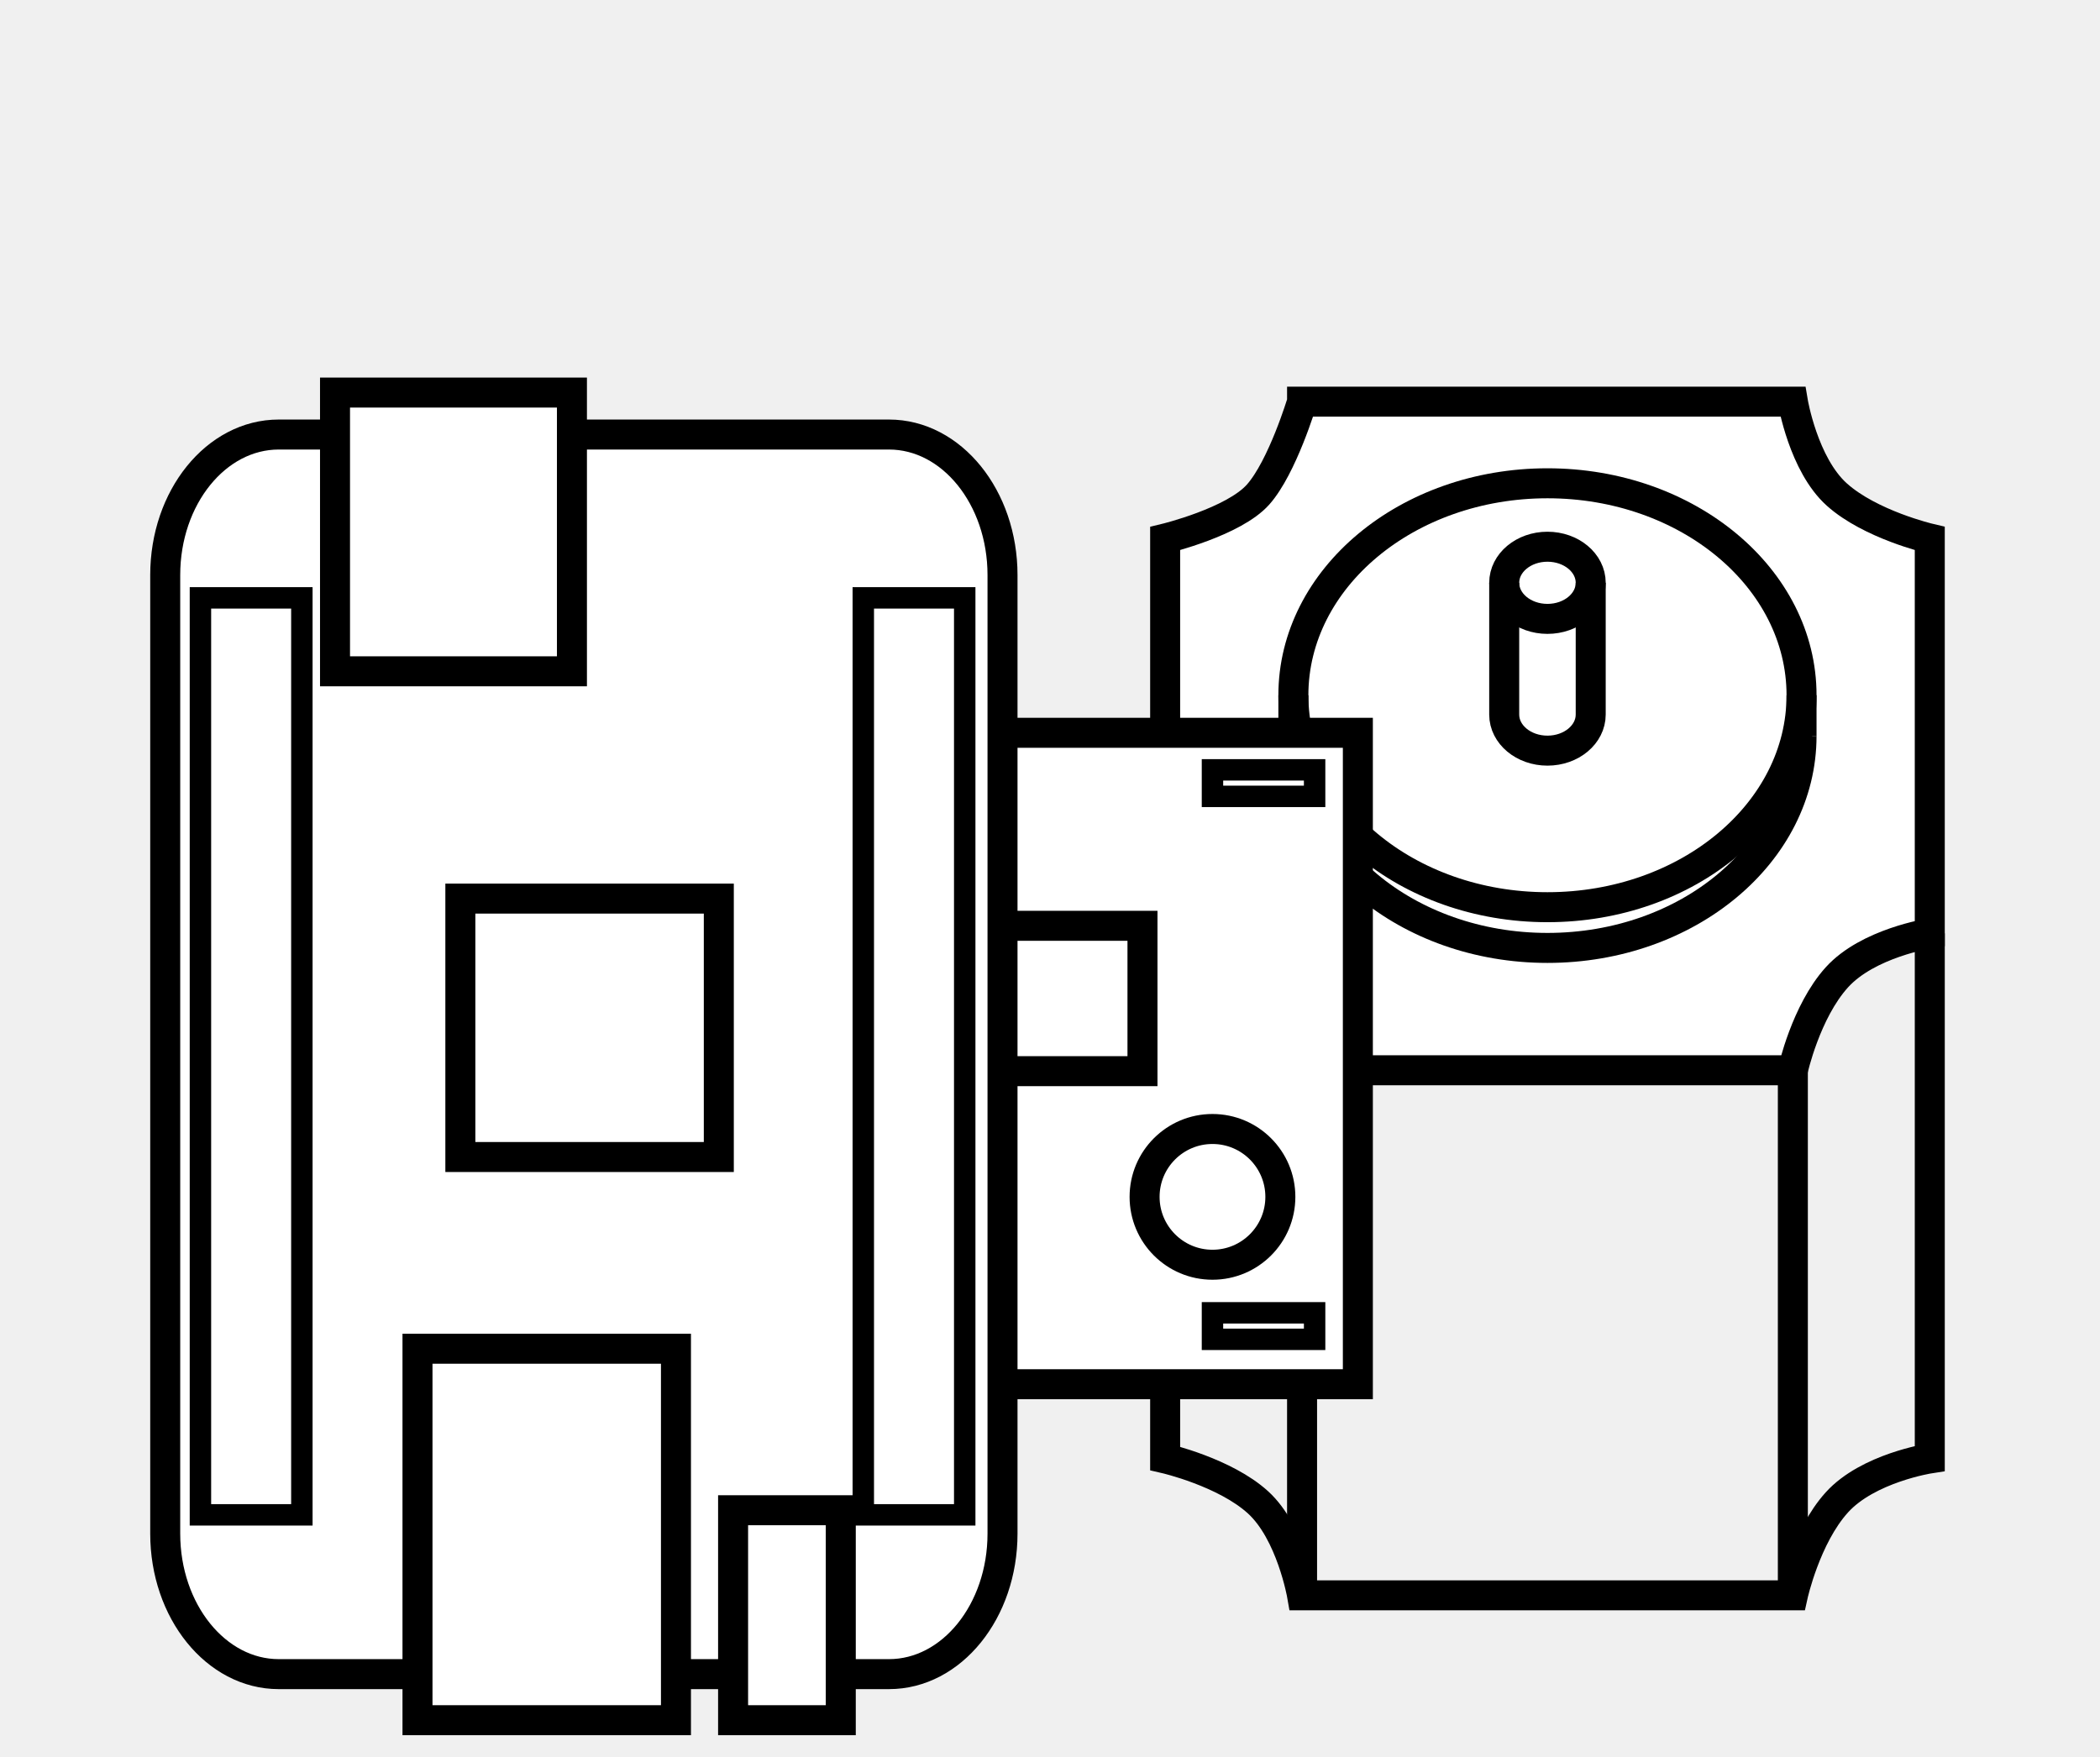
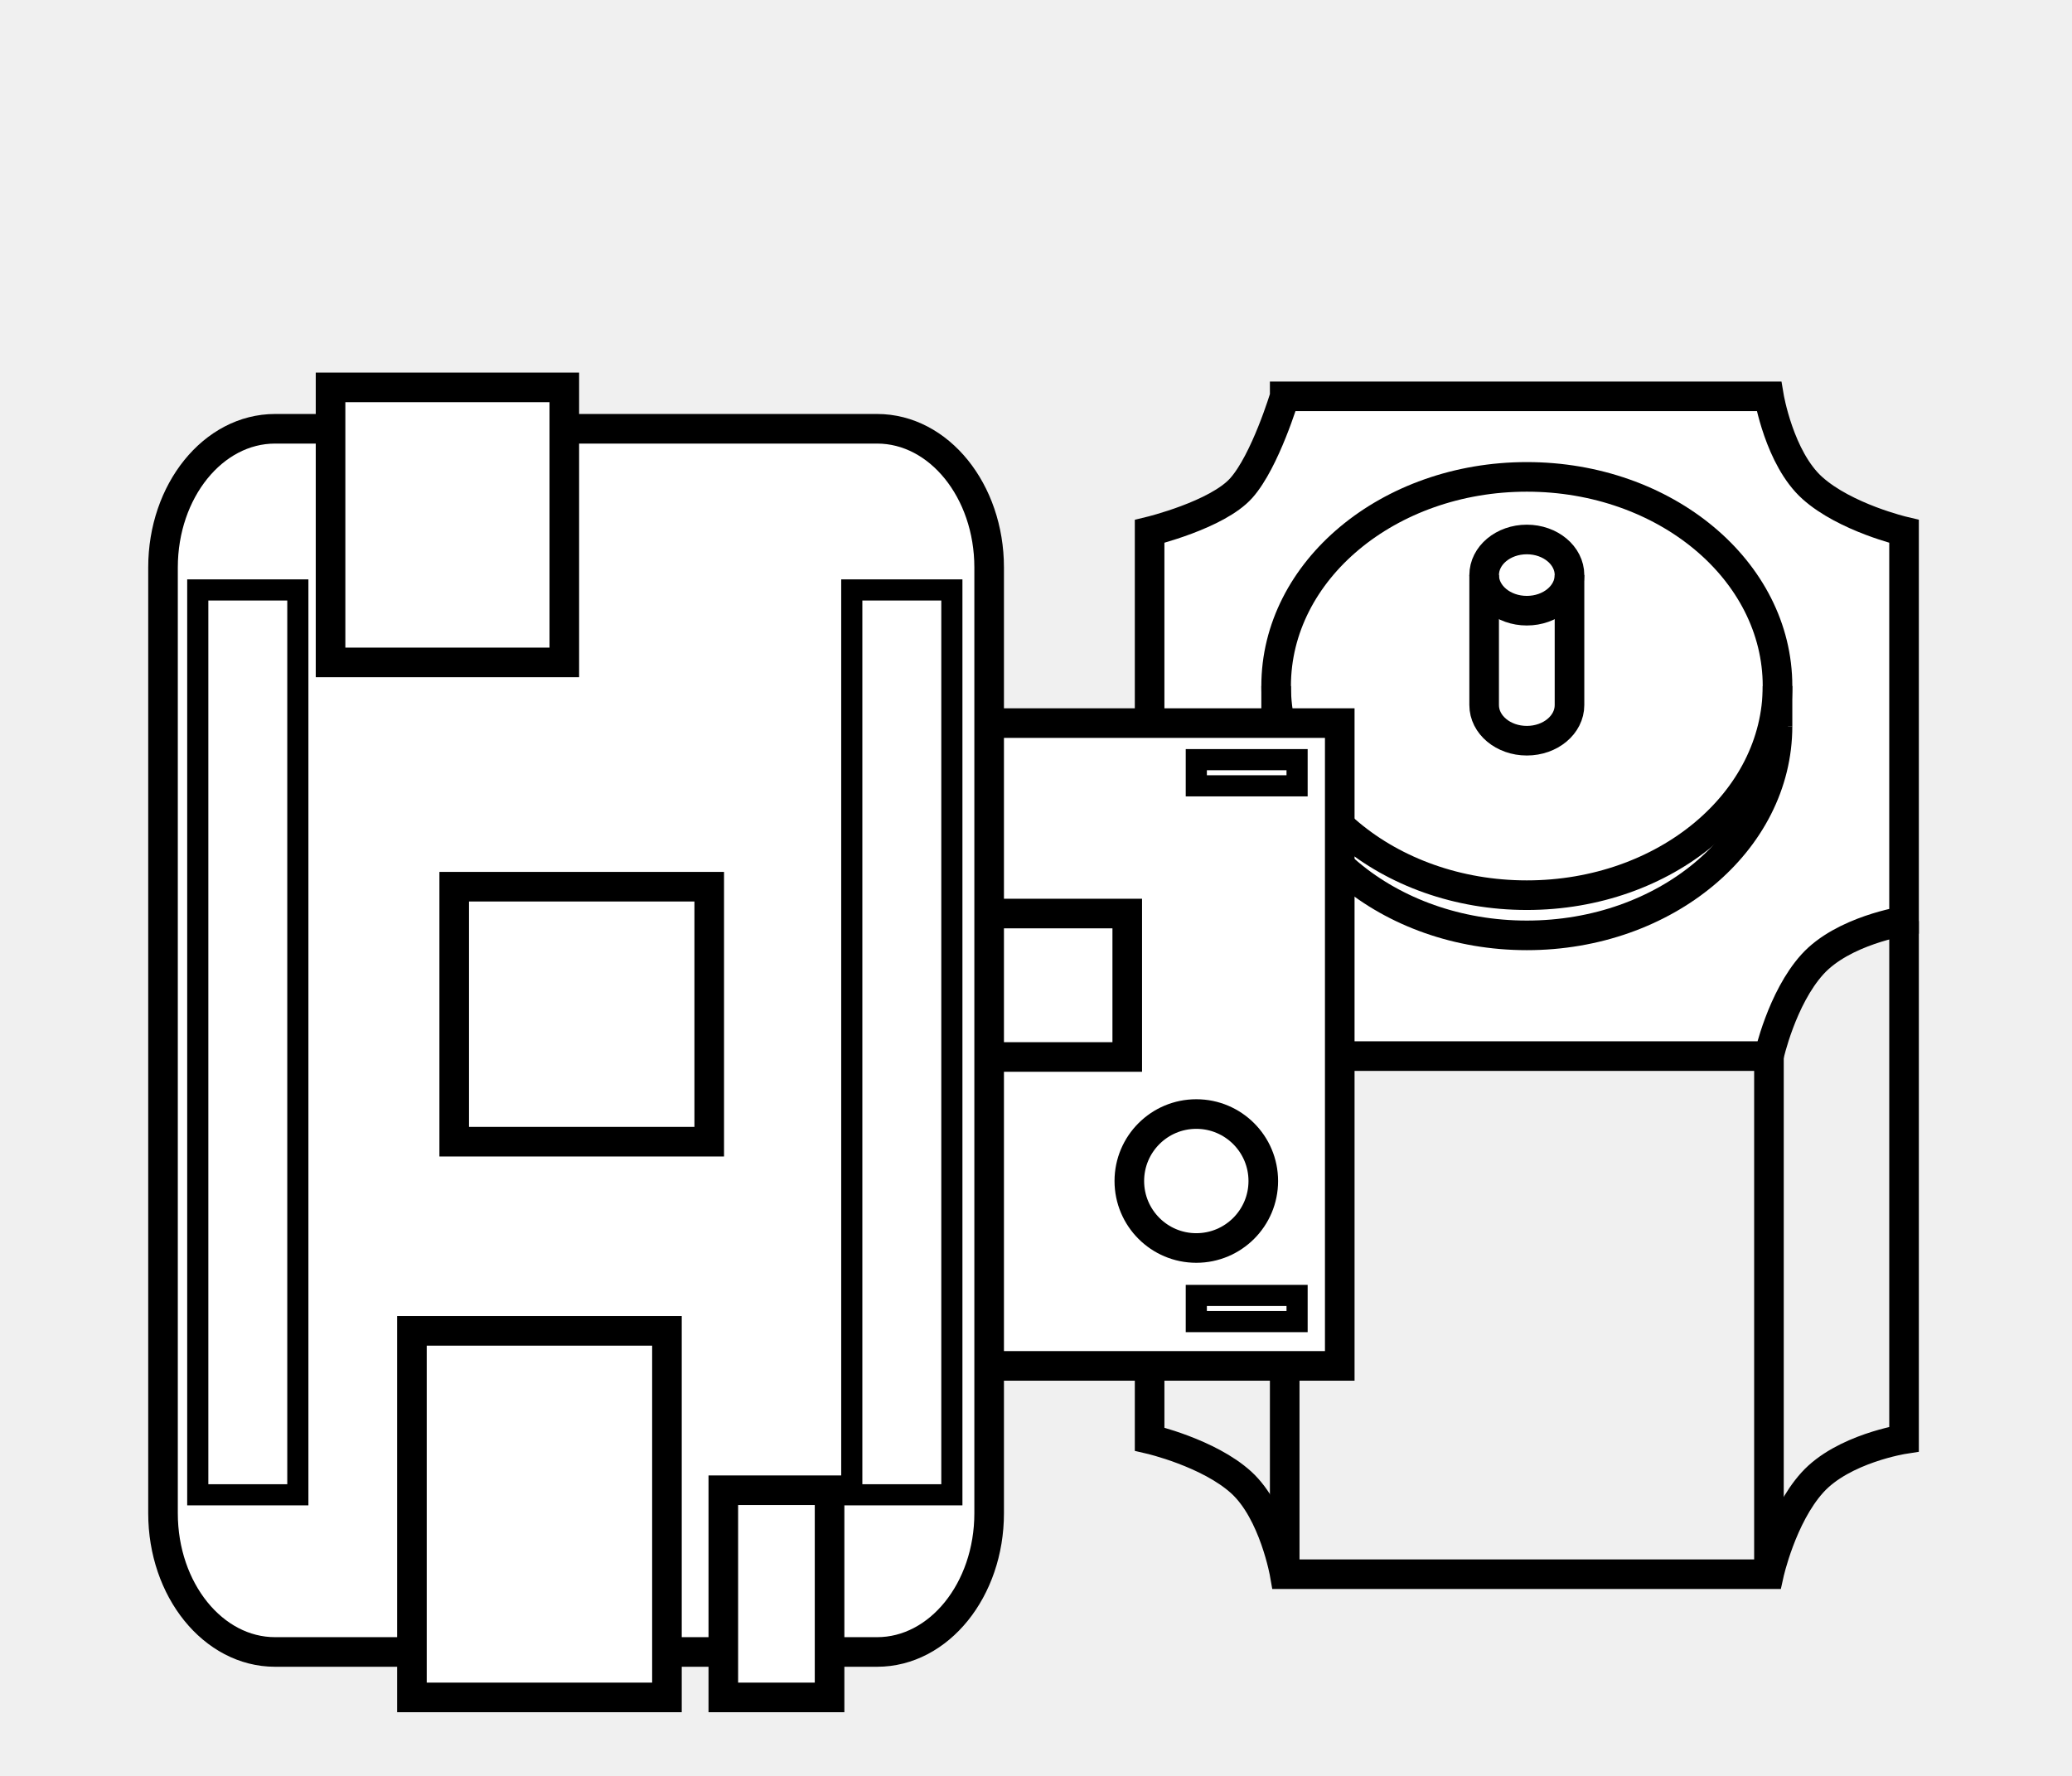
- <svg xmlns="http://www.w3.org/2000/svg" version="1.1" x="0px" y="0px" viewBox="0 0 490 410" xml:space="preserve">
-   <animate id="big" attributeName="viewBox" begin="indefinite" dur="1s" from="0 0 490 410" to="0 0 650 410" fill="freeze" />
+ <svg xmlns="http://www.w3.org/2000/svg" version="1.1" x="0px" y="0px" viewBox="0 0 490 420" xml:space="preserve">
+   <animate id="big" attributeName="viewBox" begin="indefinite" dur="1s" from="0 0 490 420" to="0 0 650 420" fill="freeze" />
  <g id="brains" pointer-events="all" transform="translate(0,-270)">
    <g id="nanowifi_1_" opacity="0">
      <animate attributeName="opacity" from="0" to="1" begin="big.begin" dur="0.5s" fill="freeze" />
      <animateTransform attributeName="transform" type="translate" from="0,0" to="0,63" additive="sum" begin="big.begin + 0.5s" dur="0.5s" fill="freeze" />
      <rect x="84.768" y="299.522" display="inline" fill="#FFFFFF" stroke="#898989" stroke-width="7" stroke-miterlimit="10" width="42" height="42.602" />
      <rect x="78.171" y="274.856" display="inline" fill="#FFFFFF" stroke="#000000" stroke-width="7" stroke-miterlimit="10" width="55.281" height="24.666" />
      <rect x="94.831" y="325.918" display="inline" fill="#FFFFFF" stroke="#898989" stroke-width="5" stroke-miterlimit="10" width="3.208" height="3.208" />
      <rect x="113.609" y="325.918" display="inline" fill="#FFFFFF" stroke="#898989" stroke-width="5" stroke-miterlimit="10" width="3.208" height="3.208" />
    </g>
    <g id="stepper_1_" pointer-events="all">
      <animateTransform attributeName="transform" type="translate" from="0,0" to="172.8,0" additive="sum" begin="big.begin" dur="1s" fill="freeze" />
      <path fill="#ffffff" stroke="#000000" stroke-width="7" stroke-miterlimit="10" d="M303.815,363.733c0,0-4.584,15.292-10.264,21.684    c-5.68,6.391-21.684,10.264-21.684,10.264v92.145c0,0,13.96,3.218,21.684,10.263c7.723,7.045,10.264,21.684,10.264,21.684h114.518    c0,0,3.004-13.651,10.264-21.684s21.683-10.263,21.683-10.263V395.68c0,0-13.865-3.253-21.683-10.264    c-7.817-7.012-10.264-21.684-10.264-21.684H303.815z" />
      <path fill="none" stroke="#000000" stroke-width="7" stroke-miterlimit="10" d="M418.333,480.408" />
      <path fill="none" stroke="#000000" stroke-width="7" stroke-miterlimit="10" d="M428.597,502.091" />
      <path fill="none" stroke="#000000" stroke-width="7" stroke-miterlimit="10" d="M271.868,487.825v122.529    c0,0,13.96,3.219,21.684,10.264c7.723,7.046,10.264,21.683,10.264,21.683h114.518c0,0,3.004-13.649,10.264-21.683    c7.26-8.032,21.683-10.264,21.683-10.264V487.825" />
      <line fill="none" stroke="#000000" stroke-width="7" stroke-miterlimit="10" x1="303.815" y1="519.771" x2="303.815" y2="642.3" />
      <line fill="none" stroke="#000000" stroke-width="7" stroke-miterlimit="10" x1="418.333" y1="519.771" x2="418.333" y2="642.3" />
      <path fill="none" stroke="#000000" stroke-width="7" stroke-miterlimit="10" d="M420.359,441.752    c0,27.318-26.542,49.464-59.285,49.464s-59.286-22.146-59.286-49.464" />
      <path fill="none" stroke="#000000" stroke-width="7" stroke-miterlimit="10" d="M361.074,392.288" />
      <ellipse fill="none" stroke="#000000" stroke-width="7" stroke-miterlimit="10" cx="361.074" cy="432.248" rx="59.286" ry="49.464" />
      <line fill="none" stroke="#000000" stroke-width="7" stroke-miterlimit="10" x1="301.788" y1="441.752" x2="301.788" y2="432.248" />
      <line fill="none" stroke="#000000" stroke-width="7" stroke-miterlimit="10" x1="420.359" y1="441.752" x2="420.359" y2="432.248" />
      <ellipse fill="none" stroke="#000000" stroke-width="7" stroke-miterlimit="10" cx="361.074" cy="406.008" rx="10.091" ry="8.42" />
      <path fill="none" stroke="#000000" stroke-width="7" stroke-miterlimit="10" d="M350.982,406.008v30.75    c0,4.65,4.518,8.42,10.092,8.42c5.573,0,10.091-3.77,10.091-8.42v-30.75" />
      <path fill="none" stroke="#000000" stroke-width="7" stroke-miterlimit="10" d="M361.074,433.333" />
    </g>
    <g id="bigeasydriver_1_" pointer-events="all">
      <animateTransform attributeName="transform" type="translate" from="0,0" to="86.4,-0" additive="sum" begin="big.begin" dur="1s" fill="freeze" />
      <rect x="182.399" y="441.013" fill="#FFFFFF" stroke="#000000" stroke-width="7" stroke-miterlimit="10" width="134.435" height="152.024" />
      <rect x="232.654" y="486.055" fill="#FFFFFF" stroke="#000000" stroke-width="7" stroke-miterlimit="10" width="33.924" height="33.923" />
      <circle fill="#FFFFFF" stroke="#000000" stroke-width="7" stroke-miterlimit="10" cx="282.911" cy="549.313" r="15.84" />
      <line fill="none" stroke="#000000" stroke-width="7" stroke-miterlimit="10" x1="206.784" y1="458.358" x2="206.784" y2="478.244" />
      <line fill="none" stroke="#000000" stroke-width="7" stroke-miterlimit="10" x1="206.784" y1="490.287" x2="206.784" y2="525.838" />
      <line fill="none" stroke="#000000" stroke-width="7" stroke-miterlimit="10" x1="206.784" y1="536.905" x2="206.784" y2="572.458" />
      <rect x="282.911" y="576.372" fill="none" stroke="#000000" stroke-width="5" stroke-miterlimit="10" width="23.832" height="6.188" />
      <rect x="282.911" y="449.661" fill="none" stroke="#000000" stroke-width="5" stroke-miterlimit="10" width="23.832" height="6.188" />
    </g>
    <g id="beaglebone_1_">
      <path fill="#FFFFFF" stroke="#000000" stroke-width="7" stroke-miterlimit="10" d="M233.921,627.898    c0,18.111-11.861,32.795-26.492,32.795H65.042c-14.631,0-26.491-14.684-26.491-32.795V404.203    c0-18.111,11.86-32.795,26.491-32.795h142.387c14.631,0,26.492,14.684,26.492,32.795V627.898z" />
      <rect x="78.171" y="361.615" fill="#FFFFFF" stroke="#000000" stroke-width="7" stroke-miterlimit="10" width="55.281" height="65.049" />
      <rect x="107.416" y="479.707" fill="#FFFFFF" stroke="#000000" stroke-width="7" stroke-miterlimit="10" width="60.307" height="60.307" />
      <rect x="97.416" y="584.752" fill="#FFFFFF" stroke="#000000" stroke-width="7" stroke-miterlimit="10" width="60.307" height="86.691" />
      <rect x="171.055" y="622.445" fill="#FFFFFF" stroke="#000000" stroke-width="7" stroke-miterlimit="10" width="25.127" height="48.999" />
      <rect x="201.435" y="409.523" fill="#FFFFFF" stroke="#000000" stroke-width="5" stroke-miterlimit="10" width="23.667" height="214" />
      <rect x="46.768" y="409.523" fill="#FFFFFF" stroke="#000000" stroke-width="5" stroke-miterlimit="10" width="23.667" height="214" />
    </g>
    <g>
      <path id="usb_1_" opacity="0" fill="#898989" d="M105.172,371.133l-2.899,5.021h2.068v25.66l-5.279-4.997   c-0.34-0.425-0.58-0.981-0.593-1.554c0-2.315,0-3.69-0.001-4.196c0.978-0.343,1.683-1.265,1.683-2.36   c0-1.386-1.125-2.51-2.511-2.51c-1.387,0-2.511,1.124-2.511,2.51c0,1.096,0.705,2.018,1.682,2.36l-0.001,4.147   c0,1.123,0.617,2.301,1.34,3.051c-0.021-0.021-0.044-0.042,0,0c0.018,0.018,5.601,5.302,5.601,5.302   c0.34,0.425,0.577,0.98,0.591,1.552v2.903c-1.917,0.385-3.363,2.078-3.363,4.109c0,2.316,1.878,4.193,4.192,4.193   c2.316,0,4.193-1.877,4.193-4.193c0-2.031-1.446-3.725-3.365-4.109v-2.852c0-0.009,0-0.016,0-0.022v-6.309   c0.015-0.57,0.252-1.125,0.593-1.55c0,0,5.583-5.284,5.6-5.3c0.045-0.043,0.022-0.021,0,0c0.724-0.75,1.339-1.929,1.339-3.053   l0-3.996h1.684v-5.021h-5.021v5.021h1.681c0,0-0.002,1.053-0.002,4.045c-0.013,0.572-0.252,1.129-0.593,1.555l-5.279,4.998v-19.385   h2.071L105.172,371.133z">
        <animate attributeName="opacity" from="0" to="1" begin="big.begin" dur="1s" fill="freeze" />
      </path>
    </g>
    <g id="I_x2F_O_1_" opacity="0">
      <animate attributeName="opacity" from="0" to="1" begin="big.begin" dur="1s" fill="freeze" />
      <g display="inline">
        <g>
          <rect x="51.674" y="608.763" fill="#FFFFFF" width="4.854" height="4.854" />
          <polygon fill="#898989" points="56.528,608.763 51.674,608.763 51.674,613.617 56.528,613.617 56.528,608.763     " />
        </g>
        <g>
          <rect x="51.674" y="598.763" fill="#FFFFFF" width="4.854" height="4.854" />
          <polygon fill="#898989" points="56.528,598.763 51.674,598.763 51.674,603.617 56.528,603.617 56.528,598.763     " />
        </g>
        <g>
          <rect x="51.674" y="588.763" fill="#FFFFFF" width="4.854" height="4.854" />
          <polygon fill="#898989" points="56.528,588.763 51.674,588.763 51.674,593.617 56.528,593.617 56.528,588.763     " />
        </g>
        <g>
          <rect x="51.674" y="578.763" fill="#FFFFFF" width="4.854" height="4.854" />
          <polygon fill="#898989" points="56.528,578.763 51.674,578.763 51.674,583.617 56.528,583.617 56.528,578.763     " />
        </g>
        <g>
          <rect x="51.674" y="568.763" fill="#FFFFFF" width="4.854" height="4.854" />
          <polygon fill="#898989" points="56.528,568.763 51.674,568.763 51.674,573.617 56.528,573.617 56.528,568.763     " />
        </g>
        <g>
          <rect x="51.674" y="558.763" fill="#FFFFFF" width="4.854" height="4.854" />
          <polygon fill="#898989" points="56.528,558.763 51.674,558.763 51.674,563.617 56.528,563.617 56.528,558.763     " />
        </g>
        <g>
          <rect x="51.674" y="548.763" fill="#FFFFFF" width="4.854" height="4.854" />
          <polygon fill="#898989" points="56.528,548.763 51.674,548.763 51.674,553.617 56.528,553.617 56.528,548.763     " />
        </g>
        <g>
          <rect x="51.674" y="538.763" fill="#FFFFFF" width="4.854" height="4.854" />
          <polygon fill="#898989" points="56.528,538.763 51.674,538.763 51.674,543.617 56.528,543.617 56.528,538.763     " />
        </g>
        <g>
          <rect x="51.674" y="528.763" fill="#FFFFFF" width="4.854" height="4.854" />
          <polygon fill="#898989" points="56.528,528.763 51.674,528.763 51.674,533.617 56.528,533.617 56.528,528.763     " />
        </g>
        <g>
          <rect x="51.674" y="518.763" fill="#FFFFFF" width="4.854" height="4.854" />
          <polygon fill="#898989" points="56.528,518.763 51.674,518.763 51.674,523.617 56.528,523.617 56.528,518.763     " />
        </g>
        <g>
          <rect x="51.674" y="508.763" fill="#FFFFFF" width="4.854" height="4.854" />
          <polygon fill="#898989" points="56.528,508.763 51.674,508.763 51.674,513.617 56.528,513.617 56.528,508.763     " />
        </g>
        <g>
          <rect x="51.674" y="498.763" fill="#FFFFFF" width="4.854" height="4.854" />
          <polygon fill="#898989" points="56.528,498.763 51.674,498.763 51.674,503.617 56.528,503.617 56.528,498.763     " />
        </g>
        <g>
          <rect x="51.674" y="488.763" fill="#FFFFFF" width="4.854" height="4.854" />
          <polygon fill="#898989" points="56.528,488.763 51.674,488.763 51.674,493.617 56.528,493.617 56.528,488.763     " />
        </g>
        <g>
          <rect x="51.674" y="478.763" fill="#FFFFFF" width="4.854" height="4.854" />
          <polygon fill="#898989" points="56.528,478.763 51.674,478.763 51.674,483.617 56.528,483.617 56.528,478.763     " />
        </g>
        <g>
          <rect x="51.674" y="468.763" fill="#FFFFFF" width="4.854" height="4.854" />
          <polygon fill="#898989" points="56.528,468.763 51.674,468.763 51.674,473.617 56.528,473.617 56.528,468.763     " />
        </g>
        <g>
          <rect x="51.674" y="458.763" fill="#FFFFFF" width="4.854" height="4.854" />
          <polygon fill="#898989" points="56.528,458.763 51.674,458.763 51.674,463.617 56.528,463.617 56.528,458.763     " />
        </g>
        <g>
          <rect x="51.674" y="448.763" fill="#FFFFFF" width="4.854" height="4.854" />
          <polygon fill="#898989" points="56.528,448.763 51.674,448.763 51.674,453.617 56.528,453.617 56.528,448.763     " />
        </g>
        <g>
          <rect x="51.674" y="438.763" fill="#FFFFFF" width="4.854" height="4.854" />
          <polygon fill="#898989" points="56.528,438.763 51.674,438.763 51.674,443.617 56.528,443.617 56.528,438.763     " />
        </g>
        <g>
          <rect x="51.674" y="428.763" fill="#FFFFFF" width="4.854" height="4.854" />
          <polygon fill="#898989" points="56.528,428.763 51.674,428.763 51.674,433.617 56.528,433.617 56.528,428.763     " />
        </g>
        <g>
          <rect x="51.674" y="418.763" fill="#FFFFFF" width="4.854" height="4.854" />
          <polygon fill="#898989" points="56.528,418.763 51.674,418.763 51.674,423.617 56.528,423.617 56.528,418.763     " />
        </g>
      </g>
      <g display="inline">
        <g>
          <rect x="61.008" y="608.763" fill="#FFFFFF" width="4.854" height="4.854" />
          <polygon fill="#898989" points="65.862,608.763 61.008,608.763 61.008,613.617 65.862,613.617 65.862,608.763     " />
        </g>
        <g>
          <rect x="61.008" y="598.763" fill="#FFFFFF" width="4.854" height="4.854" />
          <polygon fill="#898989" points="65.862,598.763 61.008,598.763 61.008,603.617 65.862,603.617 65.862,598.763     " />
        </g>
        <g>
          <rect x="61.008" y="588.763" fill="#FFFFFF" width="4.854" height="4.854" />
          <polygon fill="#898989" points="65.862,588.763 61.008,588.763 61.008,593.617 65.862,593.617 65.862,588.763     " />
        </g>
        <g>
          <rect x="61.008" y="578.763" fill="#FFFFFF" width="4.854" height="4.854" />
          <polygon fill="#898989" points="65.862,578.763 61.008,578.763 61.008,583.617 65.862,583.617 65.862,578.763     " />
        </g>
        <g>
          <rect x="61.008" y="568.763" fill="#FFFFFF" width="4.854" height="4.854" />
          <polygon fill="#898989" points="65.862,568.763 61.008,568.763 61.008,573.617 65.862,573.617 65.862,568.763     " />
        </g>
        <g>
          <rect x="61.008" y="558.763" fill="#FFFFFF" width="4.854" height="4.854" />
          <polygon fill="#898989" points="65.862,558.763 61.008,558.763 61.008,563.617 65.862,563.617 65.862,558.763     " />
        </g>
        <g>
          <rect x="61.008" y="548.763" fill="#FFFFFF" width="4.854" height="4.854" />
          <polygon fill="#898989" points="65.862,548.763 61.008,548.763 61.008,553.617 65.862,553.617 65.862,548.763     " />
        </g>
        <g>
          <rect x="61.008" y="538.763" fill="#FFFFFF" width="4.854" height="4.854" />
          <polygon fill="#898989" points="65.862,538.763 61.008,538.763 61.008,543.617 65.862,543.617 65.862,538.763     " />
        </g>
        <g>
          <rect x="61.008" y="528.763" fill="#FFFFFF" width="4.854" height="4.854" />
          <polygon fill="#898989" points="65.862,528.763 61.008,528.763 61.008,533.617 65.862,533.617 65.862,528.763     " />
        </g>
        <g>
          <rect x="61.008" y="518.763" fill="#FFFFFF" width="4.854" height="4.854" />
          <polygon fill="#898989" points="65.862,518.763 61.008,518.763 61.008,523.617 65.862,523.617 65.862,518.763     " />
        </g>
        <g>
          <rect x="61.008" y="508.763" fill="#FFFFFF" width="4.854" height="4.854" />
          <polygon fill="#898989" points="65.862,508.763 61.008,508.763 61.008,513.617 65.862,513.617 65.862,508.763     " />
        </g>
        <g>
          <rect x="61.008" y="498.763" fill="#FFFFFF" width="4.854" height="4.854" />
          <polygon fill="#898989" points="65.862,498.763 61.008,498.763 61.008,503.617 65.862,503.617 65.862,498.763     " />
        </g>
        <g>
          <rect x="61.008" y="488.763" fill="#FFFFFF" width="4.854" height="4.854" />
          <polygon fill="#898989" points="65.862,488.763 61.008,488.763 61.008,493.617 65.862,493.617 65.862,488.763     " />
        </g>
        <g>
          <rect x="61.008" y="478.763" fill="#FFFFFF" width="4.854" height="4.854" />
          <polygon fill="#898989" points="65.862,478.763 61.008,478.763 61.008,483.617 65.862,483.617 65.862,478.763     " />
        </g>
        <g>
          <rect x="61.008" y="468.763" fill="#FFFFFF" width="4.854" height="4.854" />
          <polygon fill="#898989" points="65.862,468.763 61.008,468.763 61.008,473.617 65.862,473.617 65.862,468.763     " />
        </g>
        <g>
          <rect x="61.008" y="458.763" fill="#FFFFFF" width="4.854" height="4.854" />
          <polygon fill="#898989" points="65.862,458.763 61.008,458.763 61.008,463.617 65.862,463.617 65.862,458.763     " />
        </g>
        <g>
          <rect x="61.008" y="448.763" fill="#FFFFFF" width="4.854" height="4.854" />
          <polygon fill="#898989" points="65.862,448.763 61.008,448.763 61.008,453.617 65.862,453.617 65.862,448.763     " />
        </g>
        <g>
          <rect x="61.008" y="438.763" fill="#FFFFFF" width="4.854" height="4.854" />
          <polygon fill="#898989" points="65.862,438.763 61.008,438.763 61.008,443.617 65.862,443.617 65.862,438.763     " />
        </g>
        <g>
          <rect x="61.008" y="428.763" fill="#FFFFFF" width="4.854" height="4.854" />
          <polygon fill="#898989" points="65.862,428.763 61.008,428.763 61.008,433.617 65.862,433.617 65.862,428.763     " />
        </g>
        <g>
          <rect x="61.008" y="418.763" fill="#FFFFFF" width="4.854" height="4.854" />
          <polygon fill="#898989" points="65.862,418.763 61.008,418.763 61.008,423.617 65.862,423.617 65.862,418.763     " />
        </g>
      </g>
      <g display="inline">
        <g>
          <rect x="206.174" y="608.763" fill="#FFFFFF" width="4.854" height="4.854" />
          <polygon fill="#898989" points="211.028,608.763 206.174,608.763 206.174,613.617 211.028,613.617 211.028,608.763     " />
        </g>
        <g>
          <rect x="206.174" y="598.763" fill="#FFFFFF" width="4.854" height="4.854" />
          <polygon fill="#898989" points="211.028,598.763 206.174,598.763 206.174,603.617 211.028,603.617 211.028,598.763     " />
        </g>
        <g>
          <rect x="206.174" y="588.763" fill="#FFFFFF" width="4.854" height="4.854" />
          <polygon fill="#898989" points="211.028,588.763 206.174,588.763 206.174,593.617 211.028,593.617 211.028,588.763     " />
        </g>
        <g>
          <rect x="206.174" y="578.763" fill="#FFFFFF" width="4.854" height="4.854" />
          <polygon fill="#898989" points="211.028,578.763 206.174,578.763 206.174,583.617 211.028,583.617 211.028,578.763     " />
        </g>
        <g>
          <rect x="206.174" y="568.763" fill="#FFFFFF" width="4.854" height="4.854" />
          <polygon fill="#898989" points="211.028,568.763 206.174,568.763 206.174,573.617 211.028,573.617 211.028,568.763     " />
        </g>
        <g>
          <rect x="206.174" y="558.763" fill="#FFFFFF" width="4.854" height="4.854" />
          <polygon fill="#898989" points="211.028,558.763 206.174,558.763 206.174,563.617 211.028,563.617 211.028,558.763     " />
        </g>
        <g>
          <rect x="206.174" y="548.763" fill="#FFFFFF" width="4.854" height="4.854" />
          <polygon fill="#898989" points="211.028,548.763 206.174,548.763 206.174,553.617 211.028,553.617 211.028,548.763     " />
        </g>
        <g>
          <rect x="206.174" y="538.763" fill="#FFFFFF" width="4.854" height="4.854" />
          <polygon fill="#898989" points="211.028,538.763 206.174,538.763 206.174,543.617 211.028,543.617 211.028,538.763     " />
        </g>
        <g>
          <rect x="206.174" y="528.763" fill="#FFFFFF" width="4.854" height="4.854" />
          <polygon fill="#898989" points="211.028,528.763 206.174,528.763 206.174,533.617 211.028,533.617 211.028,528.763     " />
        </g>
        <g>
          <rect x="206.174" y="518.763" fill="#FFFFFF" width="4.854" height="4.854" />
          <polygon fill="#898989" points="211.028,518.763 206.174,518.763 206.174,523.617 211.028,523.617 211.028,518.763     " />
        </g>
        <g>
          <rect x="206.174" y="508.763" fill="#FFFFFF" width="4.854" height="4.854" />
          <polygon fill="#898989" points="211.028,508.763 206.174,508.763 206.174,513.617 211.028,513.617 211.028,508.763     " />
        </g>
        <g>
          <rect x="206.174" y="498.763" fill="#FFFFFF" width="4.854" height="4.854" />
          <polygon fill="#898989" points="211.028,498.763 206.174,498.763 206.174,503.617 211.028,503.617 211.028,498.763     " />
        </g>
        <g>
          <rect x="206.174" y="488.763" fill="#FFFFFF" width="4.854" height="4.854" />
          <polygon fill="#898989" points="211.028,488.763 206.174,488.763 206.174,493.617 211.028,493.617 211.028,488.763     " />
        </g>
        <g>
          <rect x="206.174" y="478.763" fill="#FFFFFF" width="4.854" height="4.854" />
          <polygon fill="#898989" points="211.028,478.763 206.174,478.763 206.174,483.617 211.028,483.617 211.028,478.763     " />
        </g>
        <g>
          <rect x="206.174" y="468.763" fill="#FFFFFF" width="4.854" height="4.854" />
          <polygon fill="#898989" points="211.028,468.763 206.174,468.763 206.174,473.617 211.028,473.617 211.028,468.763     " />
        </g>
        <g>
          <rect x="206.174" y="458.763" fill="#FFFFFF" width="4.854" height="4.854" />
          <polygon fill="#898989" points="211.028,458.763 206.174,458.763 206.174,463.617 211.028,463.617 211.028,458.763     " />
        </g>
        <g>
          <rect x="206.174" y="448.763" fill="#FFFFFF" width="4.854" height="4.854" />
          <polygon fill="#898989" points="211.028,448.763 206.174,448.763 206.174,453.617 211.028,453.617 211.028,448.763     " />
        </g>
        <g>
          <rect x="206.174" y="438.763" fill="#FFFFFF" width="4.854" height="4.854" />
          <polygon fill="#898989" points="211.028,438.763 206.174,438.763 206.174,443.617 211.028,443.617 211.028,438.763     " />
        </g>
        <g>
          <rect x="206.174" y="428.763" fill="#FFFFFF" width="4.854" height="4.854" />
          <polygon fill="#898989" points="211.028,428.763 206.174,428.763 206.174,433.617 211.028,433.617 211.028,428.763     " />
        </g>
        <g>
          <rect x="206.174" y="418.763" fill="#FFFFFF" width="4.854" height="4.854" />
          <polygon fill="#898989" points="211.028,418.763 206.174,418.763 206.174,423.617 211.028,423.617 211.028,418.763     " />
        </g>
      </g>
      <g display="inline">
        <g>
          <rect x="215.508" y="608.763" fill="#FFFFFF" width="4.854" height="4.854" />
          <polygon fill="#898989" points="220.362,608.763 215.508,608.763 215.508,613.617 220.362,613.617 220.362,608.763     " />
        </g>
        <g>
          <rect x="215.508" y="598.763" fill="#FFFFFF" width="4.854" height="4.854" />
          <polygon fill="#898989" points="220.362,598.763 215.508,598.763 215.508,603.617 220.362,603.617 220.362,598.763     " />
        </g>
        <g>
          <rect x="215.508" y="588.763" fill="#FFFFFF" width="4.854" height="4.854" />
          <polygon fill="#898989" points="220.362,588.763 215.508,588.763 215.508,593.617 220.362,593.617 220.362,588.763     " />
        </g>
        <g>
          <rect x="215.508" y="578.763" fill="#FFFFFF" width="4.854" height="4.854" />
          <polygon fill="#898989" points="220.362,578.763 215.508,578.763 215.508,583.617 220.362,583.617 220.362,578.763     " />
        </g>
        <g>
          <rect x="215.508" y="568.763" fill="#FFFFFF" width="4.854" height="4.854" />
          <polygon fill="#898989" points="220.362,568.763 215.508,568.763 215.508,573.617 220.362,573.617 220.362,568.763     " />
        </g>
        <g>
          <rect x="215.508" y="558.763" fill="#FFFFFF" width="4.854" height="4.854" />
          <polygon fill="#898989" points="220.362,558.763 215.508,558.763 215.508,563.617 220.362,563.617 220.362,558.763     " />
        </g>
        <g>
          <rect x="215.508" y="548.763" fill="#FFFFFF" width="4.854" height="4.854" />
          <polygon fill="#898989" points="220.362,548.763 215.508,548.763 215.508,553.617 220.362,553.617 220.362,548.763     " />
        </g>
        <g>
          <rect x="215.508" y="538.763" fill="#FFFFFF" width="4.854" height="4.854" />
          <polygon fill="#898989" points="220.362,538.763 215.508,538.763 215.508,543.617 220.362,543.617 220.362,538.763     " />
        </g>
        <g>
          <rect x="215.508" y="528.763" fill="#FFFFFF" width="4.854" height="4.854" />
          <polygon fill="#898989" points="220.362,528.763 215.508,528.763 215.508,533.617 220.362,533.617 220.362,528.763     " />
        </g>
        <g>
          <rect x="215.508" y="518.763" fill="#FFFFFF" width="4.854" height="4.854" />
          <polygon fill="#898989" points="220.362,518.763 215.508,518.763 215.508,523.617 220.362,523.617 220.362,518.763     " />
        </g>
        <g>
          <rect x="215.508" y="508.763" fill="#FFFFFF" width="4.854" height="4.854" />
          <polygon fill="#898989" points="220.362,508.763 215.508,508.763 215.508,513.617 220.362,513.617 220.362,508.763     " />
        </g>
        <g>
          <rect x="215.508" y="498.763" fill="#FFFFFF" width="4.854" height="4.854" />
          <polygon fill="#898989" points="220.362,498.763 215.508,498.763 215.508,503.617 220.362,503.617 220.362,498.763     " />
        </g>
        <g>
          <rect x="215.508" y="488.763" fill="#FFFFFF" width="4.854" height="4.854" />
          <polygon fill="#898989" points="220.362,488.763 215.508,488.763 215.508,493.617 220.362,493.617 220.362,488.763     " />
        </g>
        <g>
          <rect x="215.508" y="478.763" fill="#FFFFFF" width="4.854" height="4.854" />
          <polygon fill="#898989" points="220.362,478.763 215.508,478.763 215.508,483.617 220.362,483.617 220.362,478.763     " />
        </g>
        <g>
          <rect x="215.508" y="468.763" fill="#FFFFFF" width="4.854" height="4.854" />
          <polygon fill="#898989" points="220.362,468.763 215.508,468.763 215.508,473.617 220.362,473.617 220.362,468.763     " />
        </g>
        <g>
          <rect x="215.508" y="458.763" fill="#FFFFFF" width="4.854" height="4.854" />
          <polygon fill="#898989" points="220.362,458.763 215.508,458.763 215.508,463.617 220.362,463.617 220.362,458.763     " />
        </g>
        <g>
          <rect x="215.508" y="448.763" fill="#FFFFFF" width="4.854" height="4.854" />
          <polygon fill="#898989" points="220.362,448.763 215.508,448.763 215.508,453.617 220.362,453.617 220.362,448.763     " />
        </g>
        <g>
          <rect x="215.508" y="438.763" fill="#FFFFFF" width="4.854" height="4.854" />
          <polygon fill="#898989" points="220.362,438.763 215.508,438.763 215.508,443.617 220.362,443.617 220.362,438.763     " />
        </g>
        <g>
          <rect x="215.508" y="428.763" fill="#FFFFFF" width="4.854" height="4.854" />
          <polygon fill="#898989" points="220.362,428.763 215.508,428.763 215.508,433.617 220.362,433.617 220.362,428.763     " />
        </g>
        <g>
          <rect x="215.508" y="418.763" fill="#FFFFFF" width="4.854" height="4.854" />
          <polygon fill="#898989" points="220.362,418.763 215.508,418.763 215.508,423.617 220.362,423.617 220.362,418.763     " />
        </g>
      </g>
    </g>
    <g id="power_1_" opacity="0">
      <animate attributeName="opacity" from="0" to="1" begin="big.begin" dur="1s" fill="freeze" />
      <polyline display="inline" fill="#FFFFFF" points="184.8,636.792 180.049,646.557 187.44,646.557 183.217,656.588   " />
      <polygon display="inline" fill="#898989" points="185.041,655.819 180.6,655.819 184.458,648.538 176.885,648.538     183.021,637.659 187.372,637.659 183.213,644.578 190.422,644.578   " />
    </g>
    <polyline id="wire1_1_" opacity="1" fill="none" stroke="#000000" stroke-width="7" stroke-miterlimit="10" points="217.936,421.19 293.102,421.19 293.102,458.358" stroke-dasharray="200,200" stroke-dashoffset="200">
      <animate attributeName="stroke-dashoffset" from="200" to="0" begin="big.begin + 1s" dur="0.7s" fill="freeze" id="wire1" />
    </polyline>
    <polyline id="wire2_1_" opacity="1" fill="none" stroke="#000000" stroke-width="7" stroke-miterlimit="10" points="293.102,572.458 293.102,671.444 527.074,671.444 527.074,642.3" stroke-dasharray="500,500" stroke-dashoffset="500">
      <animate attributeName="stroke-dashoffset" from="500" to="0" begin="wire1.end" dur="1.3s" fill="freeze" id="wire1" />
    </polyline>
  </g>
</svg>
